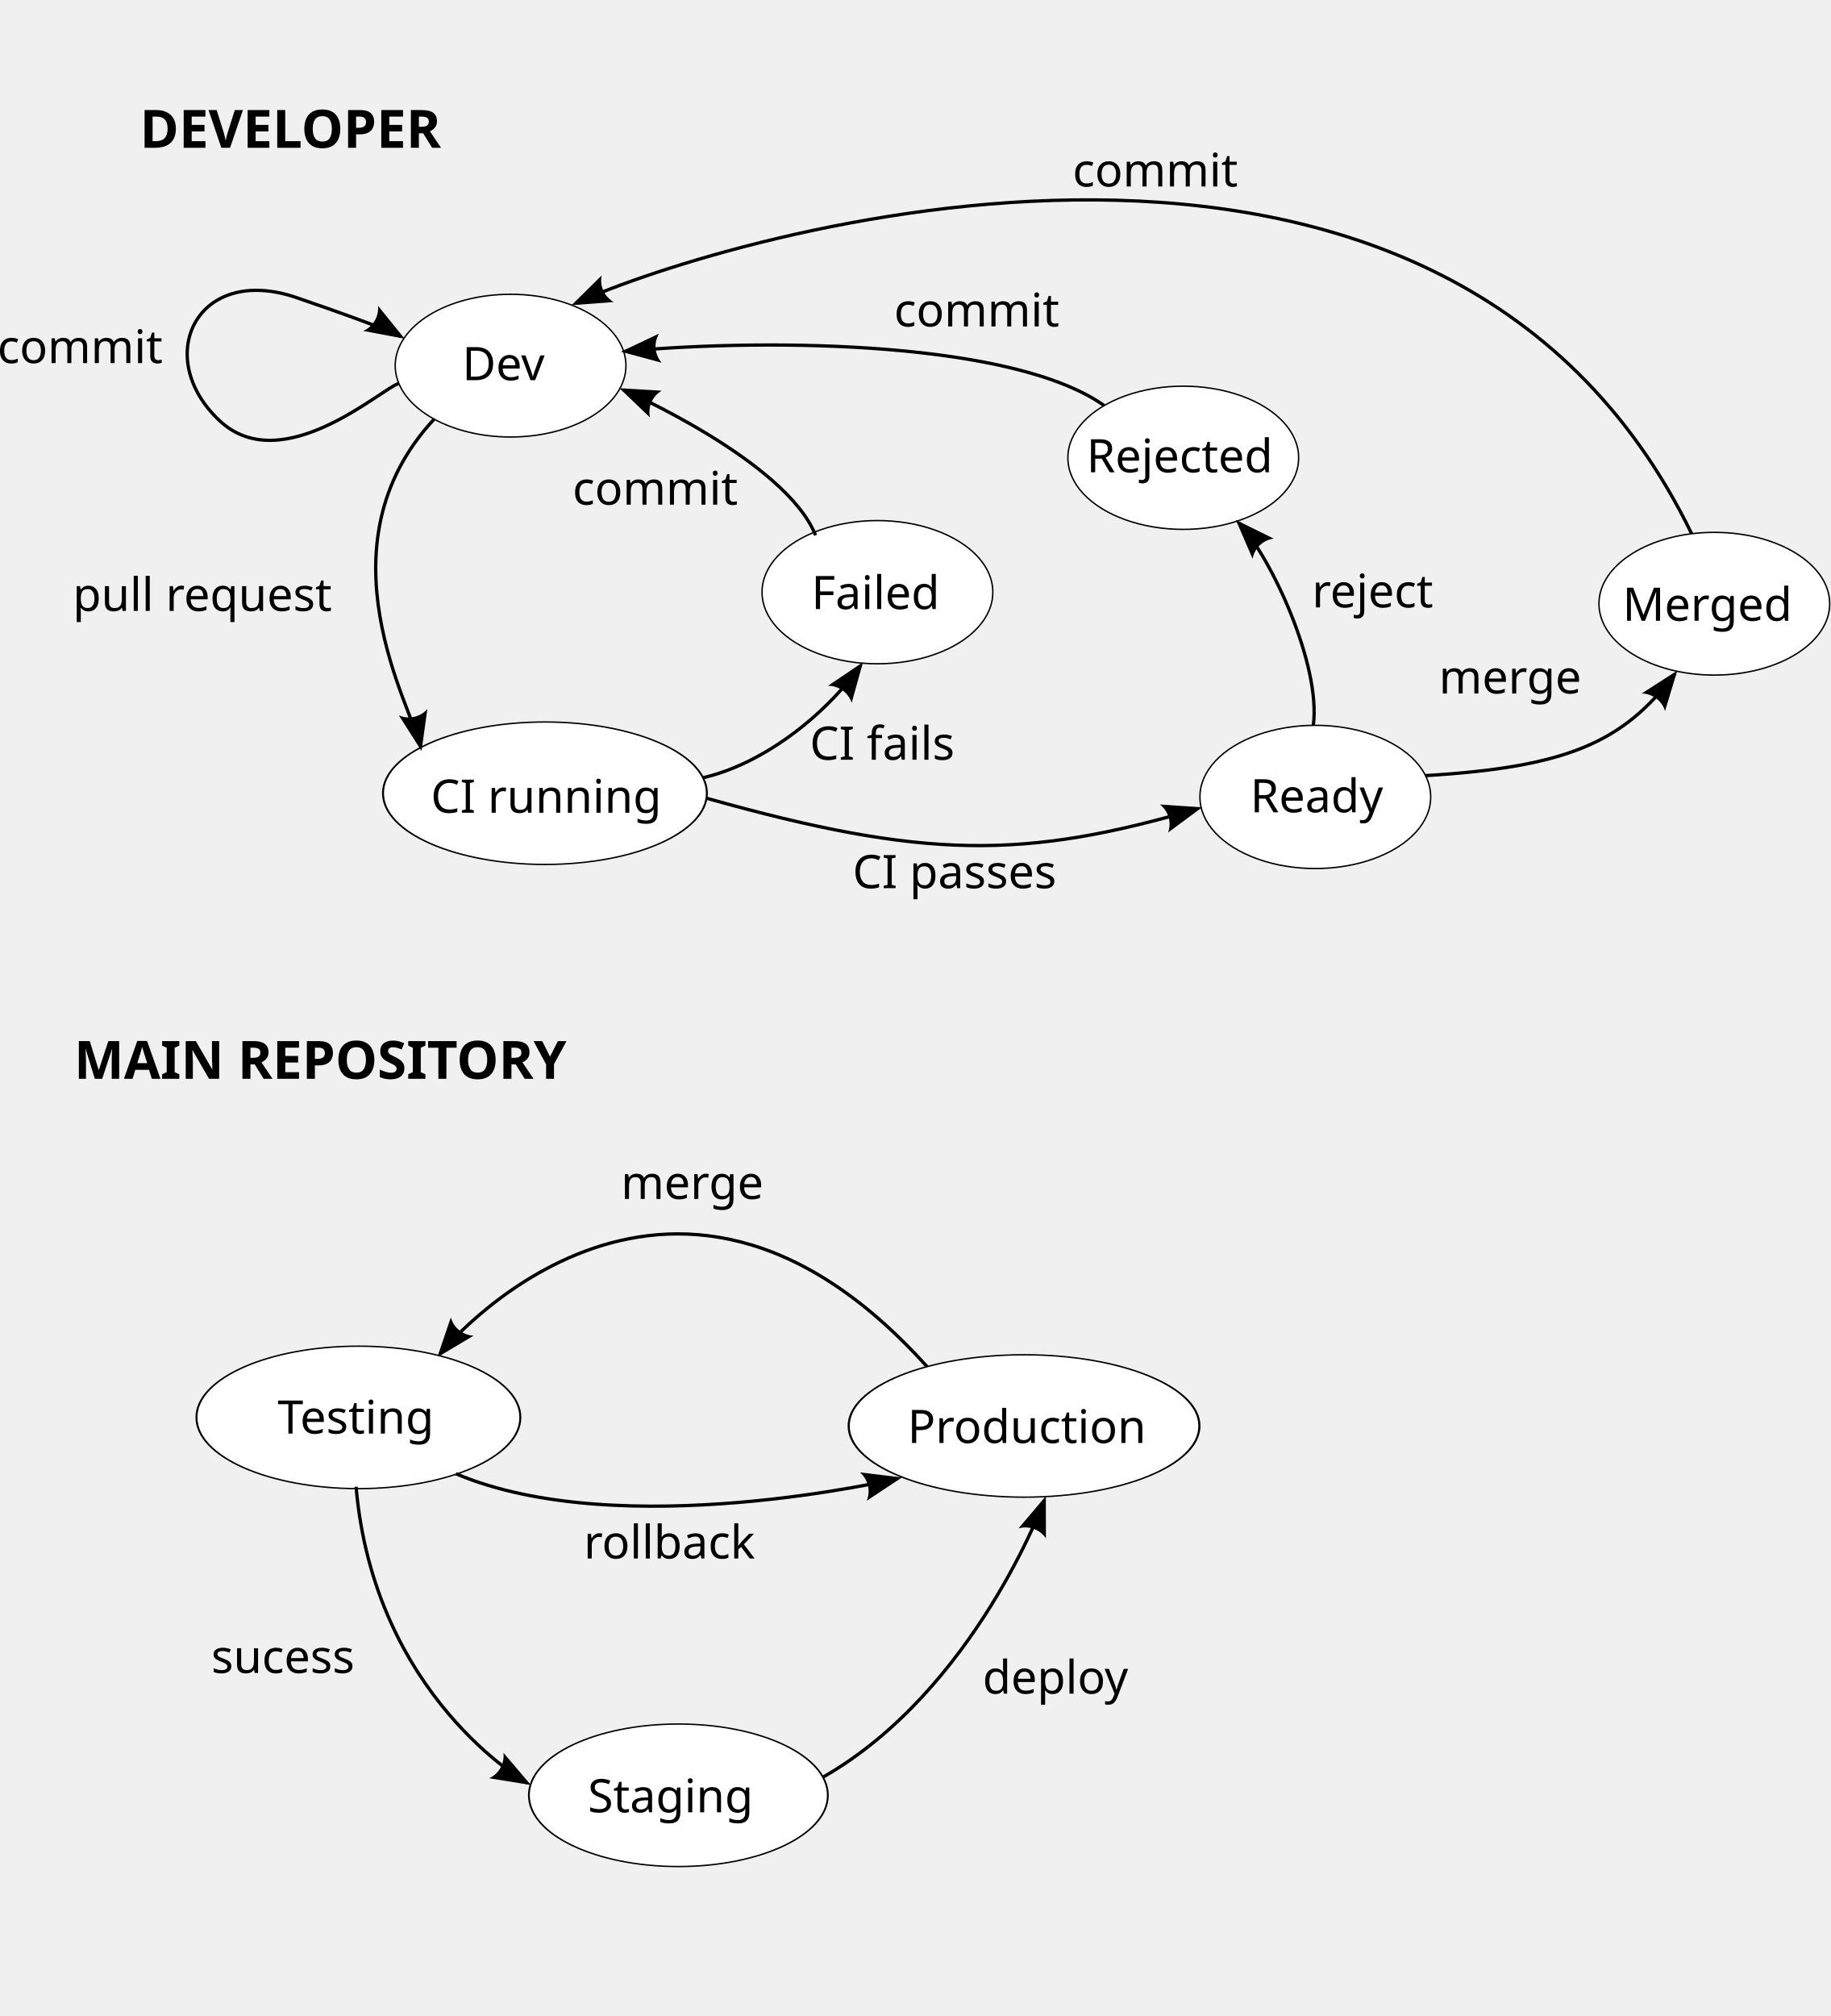
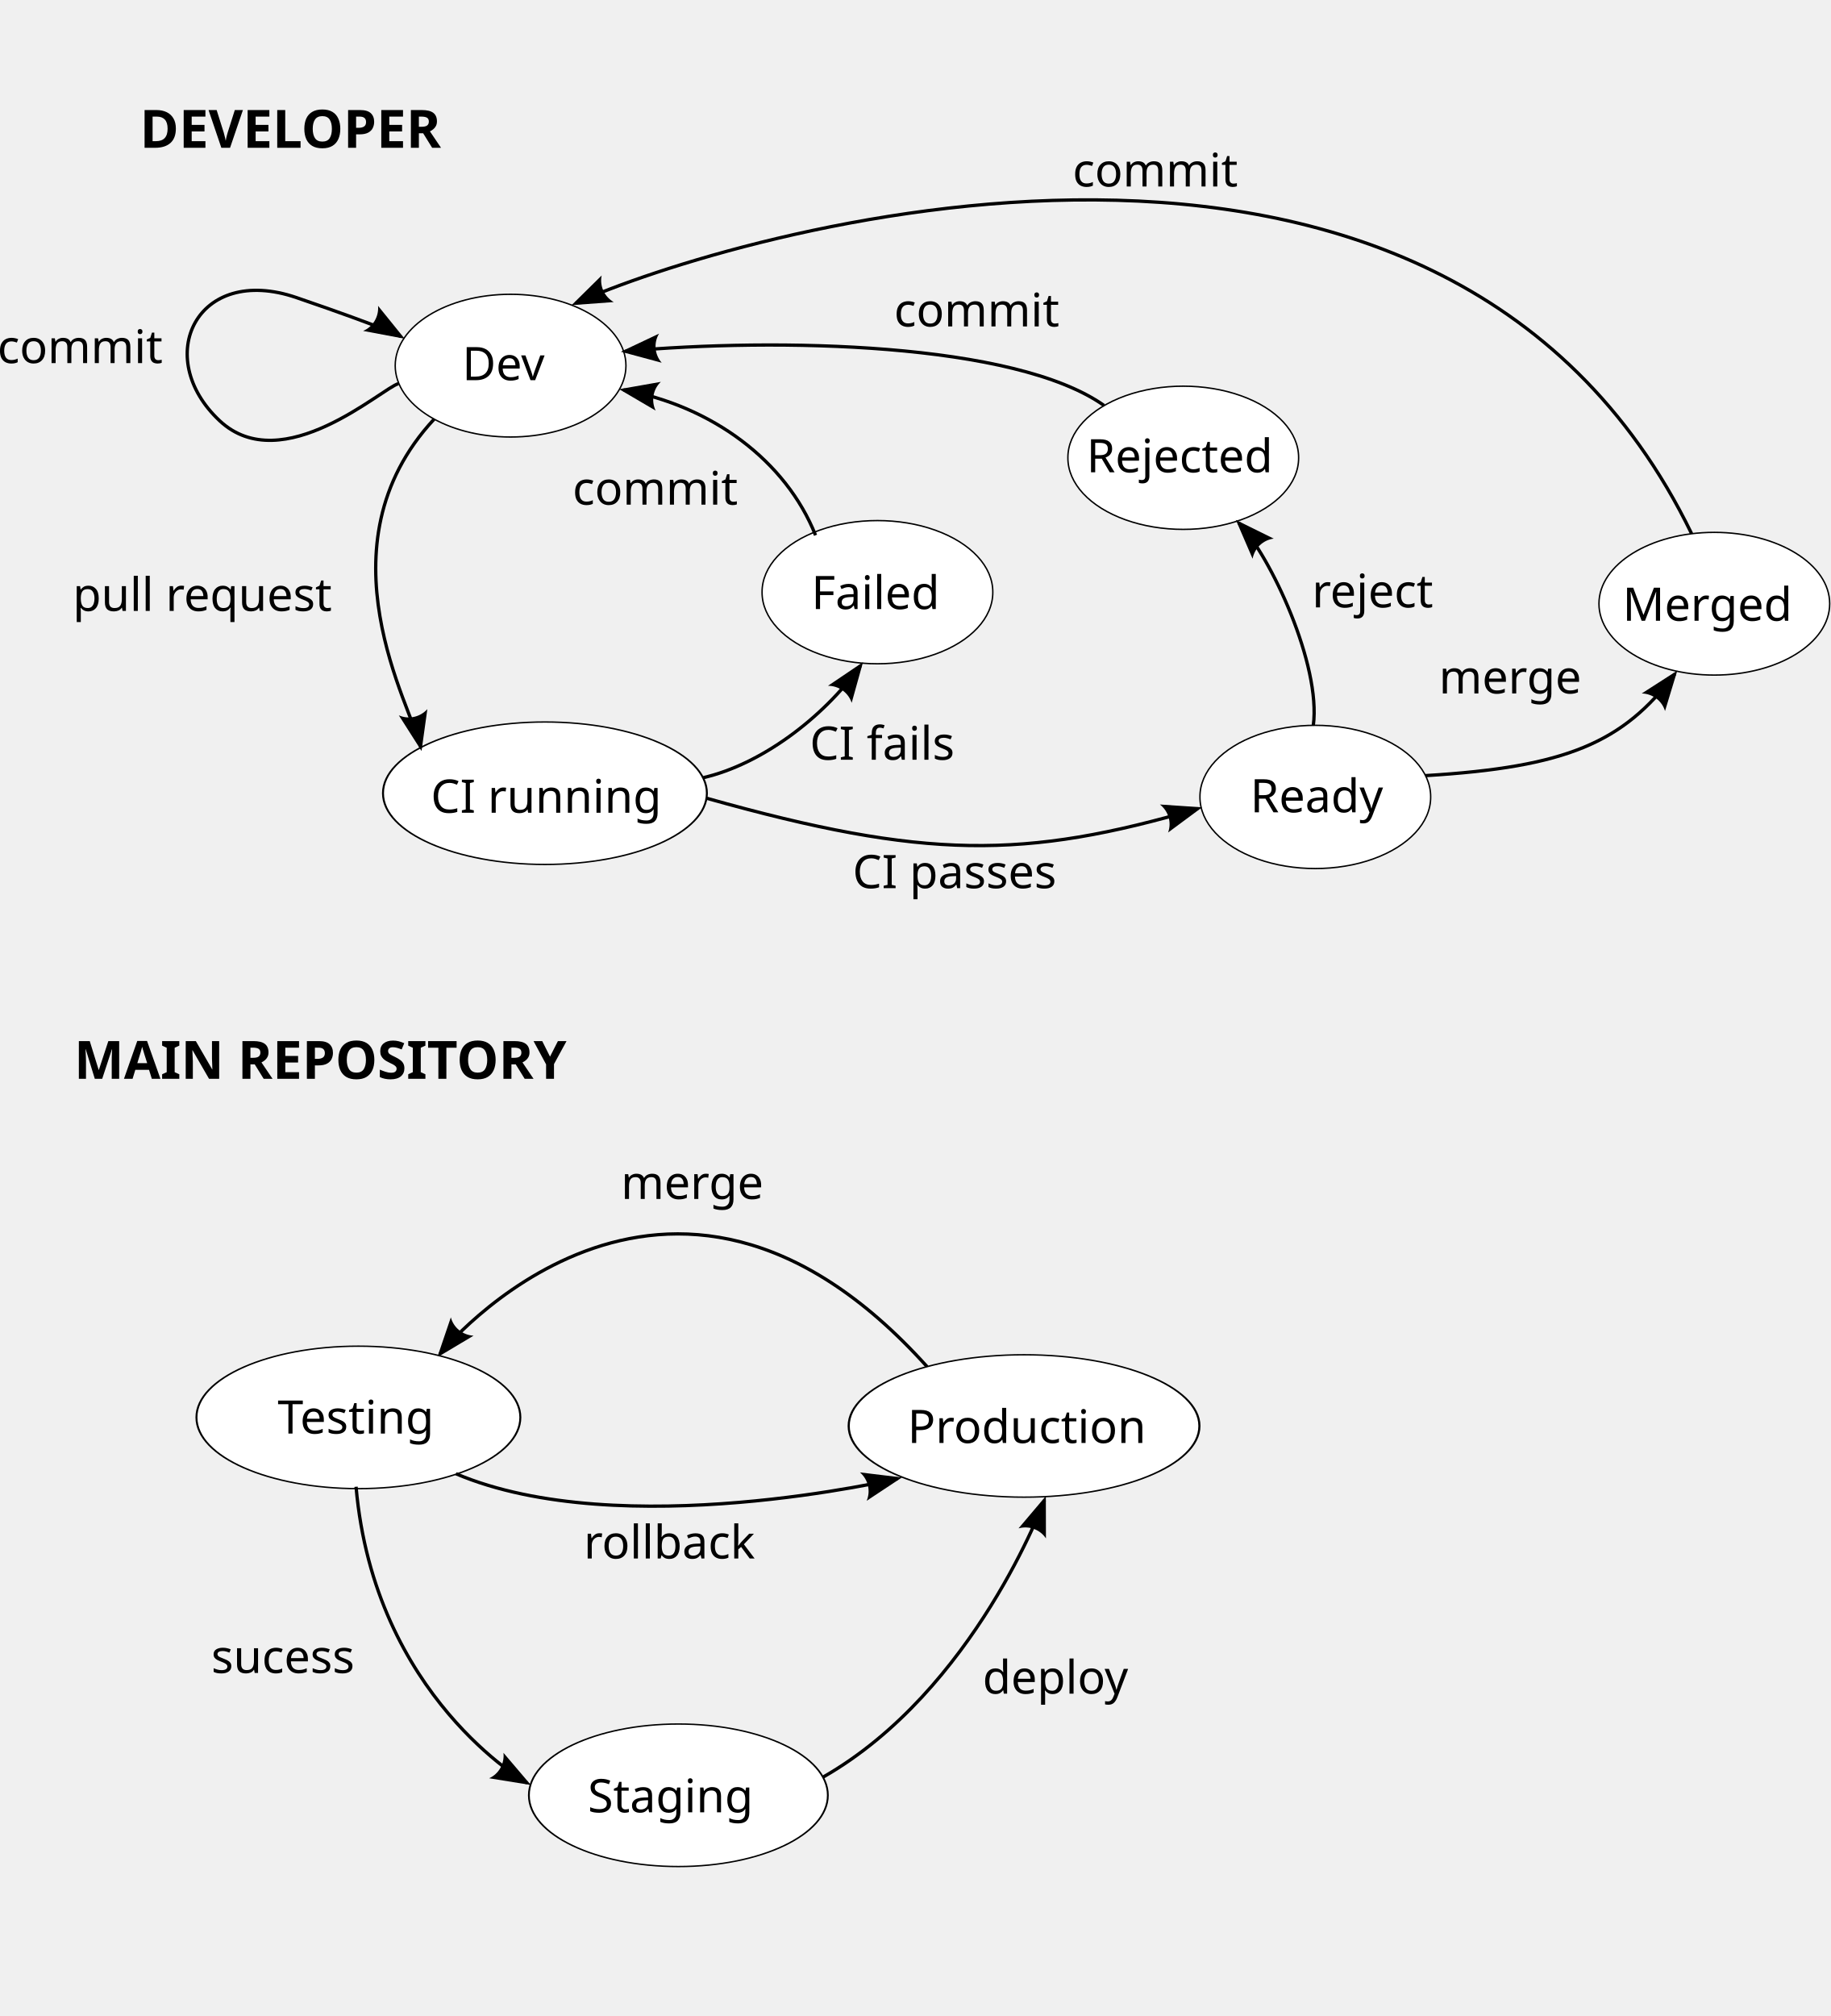
<svg xmlns="http://www.w3.org/2000/svg" width="554.177" height="610.261" id="svg2" version="1.1">
  <defs id="defs4">
    <marker orient="auto" refY="0" refX="0" id="Arrow2Mstart" style="overflow:visible">
      <path id="path3801" style="fill-rule:evenodd;stroke-width:0.625;stroke-linejoin:round" d="M 8.719,4.034 -2.207,0.016 8.719,-4.002 c -1.745,2.372 -1.735,5.617 -6e-7,8.035 z" transform="scale(0.6,0.6)" />
    </marker>
    <marker orient="auto" refY="0" refX="0" id="Arrow2Lend" style="overflow:visible">
      <path id="path3798" style="fill-rule:evenodd;stroke-width:0.625;stroke-linejoin:round" d="M 8.719,4.034 -2.207,0.016 8.719,-4.002 c -1.745,2.372 -1.735,5.617 -6e-7,8.035 z" transform="matrix(-1.1,0,0,-1.1,-1.1,0)" />
    </marker>
    <marker orient="auto" refY="0" refX="0" id="Arrow2Lend-7" style="overflow:visible">
      <path id="path3798-9" style="fill-rule:evenodd;stroke-width:0.625;stroke-linejoin:round" d="M 8.719,4.034 -2.207,0.016 8.719,-4.002 c -1.745,2.372 -1.735,5.617 -6e-7,8.035 z" transform="matrix(-1.1,0,0,-1.1,-1.1,0)" />
    </marker>
    <marker orient="auto" refY="0" refX="0" id="marker8894" style="overflow:visible">
      <path id="path8896" style="fill-rule:evenodd;stroke-width:0.625;stroke-linejoin:round" d="M 8.719,4.034 -2.207,0.016 8.719,-4.002 c -1.745,2.372 -1.735,5.617 -6e-7,8.035 z" transform="matrix(-1.1,0,0,-1.1,-1.1,0)" />
    </marker>
    <marker orient="auto" refY="0" refX="0" id="marker8898" style="overflow:visible">
      <path id="path8900" style="fill-rule:evenodd;stroke-width:0.625;stroke-linejoin:round" d="M 8.719,4.034 -2.207,0.016 8.719,-4.002 c -1.745,2.372 -1.735,5.617 -6e-7,8.035 z" transform="matrix(-1.1,0,0,-1.1,-1.1,0)" />
    </marker>
    <marker orient="auto" refY="0" refX="0" id="marker8902" style="overflow:visible">
      <path id="path8904" style="fill-rule:evenodd;stroke-width:0.625;stroke-linejoin:round" d="M 8.719,4.034 -2.207,0.016 8.719,-4.002 c -1.745,2.372 -1.735,5.617 -6e-7,8.035 z" transform="matrix(-1.1,0,0,-1.1,-1.1,0)" />
    </marker>
    <marker orient="auto" refY="0" refX="0" id="marker8906" style="overflow:visible">
      <path id="path8908" style="fill-rule:evenodd;stroke-width:0.625;stroke-linejoin:round" d="M 8.719,4.034 -2.207,0.016 8.719,-4.002 c -1.745,2.372 -1.735,5.617 -6e-7,8.035 z" transform="matrix(-1.1,0,0,-1.1,-1.1,0)" />
    </marker>
    <marker orient="auto" refY="0" refX="0" id="marker8910" style="overflow:visible">
      <path id="path8912" style="fill-rule:evenodd;stroke-width:0.625;stroke-linejoin:round" d="M 8.719,4.034 -2.207,0.016 8.719,-4.002 c -1.745,2.372 -1.735,5.617 -6e-7,8.035 z" transform="matrix(-1.1,0,0,-1.1,-1.1,0)" />
    </marker>
    <marker orient="auto" refY="0" refX="0" id="marker8914" style="overflow:visible">
      <path id="path8916" style="fill-rule:evenodd;stroke-width:0.625;stroke-linejoin:round" d="M 8.719,4.034 -2.207,0.016 8.719,-4.002 c -1.745,2.372 -1.735,5.617 -6e-7,8.035 z" transform="matrix(-1.1,0,0,-1.1,-1.1,0)" />
    </marker>
    <marker orient="auto" refY="0" refX="0" id="Arrow2Lend-0" style="overflow:visible">
      <path id="path3798-5" style="fill-rule:evenodd;stroke-width:0.625;stroke-linejoin:round" d="M 8.719,4.034 -2.207,0.016 8.719,-4.002 c -1.745,2.372 -1.735,5.617 -6e-7,8.035 z" transform="matrix(-1.1,0,0,-1.1,-1.1,0)" />
    </marker>
    <marker orient="auto" refY="0" refX="0" id="marker9081" style="overflow:visible">
      <path id="path9083" style="fill-rule:evenodd;stroke-width:0.625;stroke-linejoin:round" d="M 8.719,4.034 -2.207,0.016 8.719,-4.002 c -1.745,2.372 -1.735,5.617 -6e-7,8.035 z" transform="matrix(-1.1,0,0,-1.1,-1.1,0)" />
    </marker>
  </defs>
  <g id="layer1" transform="translate(-26.12631,-32.03189)">
    <path style="fill:#ffffff;fill-opacity:1;stroke:#000000;stroke-width:0.999;stroke-miterlimit:4;stroke-opacity:1;stroke-dasharray:none" id="path2995" d="m 421.429,185.576 c 0,27.811 -36.457,50.357 -81.429,50.357 -44.972,0 -81.429,-22.546 -81.429,-50.357 0,-27.811 36.457,-50.357 81.429,-50.357 44.972,0 81.429,22.546 81.429,50.357 z" transform="matrix(0.4289423,0,0,0.4289423,34.87059,63.11619)" />
    <text xml:space="preserve" style="font-size:40px;font-style:normal;font-weight:normal;line-height:125%;letter-spacing:0px;word-spacing:0px;fill:#000000;fill-opacity:1;stroke:none;font-family:Sans" x="166.068" y="147.117" id="text2997">
      <tspan id="tspan2999" x="166.068" y="147.117" style="font-size:14px">Dev</tspan>
    </text>
    <path style="fill:none;stroke:#000000;stroke-width:1px;stroke-linecap:butt;stroke-linejoin:miter;stroke-opacity:1;marker-end:url(#Arrow2Lend)" d="m 146.773,148.167 c -4.795,1.207 -35.095,28.984 -54.098,11.272 -20.652,-19.249 -6.972,-47.661 23.214,-37.321 27.836,9.534 31.607,11.786 31.607,11.786" id="path4229" />
    <text xml:space="preserve" style="font-size:14px;font-style:normal;font-weight:normal;line-height:125%;letter-spacing:0px;word-spacing:0px;fill:#000000;fill-opacity:1;stroke:none;font-family:Sans" x="25.354" y="141.939" id="text4413">
      <tspan id="tspan4415" x="25.354" y="141.939">commit</tspan>
    </text>
    <path style="fill:#ffffff;fill-opacity:1;stroke:#000000;stroke-width:0.999;stroke-miterlimit:4;stroke-opacity:1;stroke-dasharray:none" id="path2995-8-8" d="m 421.429,185.576 c 0,27.811 -36.457,50.357 -81.429,50.357 -44.972,0 -81.429,-22.546 -81.429,-50.357 0,-27.811 36.457,-50.357 81.429,-50.357 44.972,0 81.429,22.546 81.429,50.357 z" transform="matrix(0.6021342,0,0,0.4281605,-13.61116,192.6903)" />
    <text xml:space="preserve" style="font-size:40px;font-style:normal;font-weight:normal;line-height:125%;letter-spacing:0px;word-spacing:0px;fill:#000000;fill-opacity:1;stroke:none;font-family:Sans" x="156.557" y="278.054" id="text2997-2-6">
      <tspan x="156.557" y="278.054" style="font-size:14px" id="tspan6927">CI running</tspan>
    </text>
    <path style="fill:none;stroke:#000000;stroke-width:1px;stroke-linecap:butt;stroke-linejoin:miter;stroke-opacity:1;marker-mid:none;marker-end:url(#Arrow2Lend)" d="m 157.582,158.891 c -35.786,38.502 -6.66,87.569 -4.129,99.187" id="path4835" />
    <path style="fill:#ffffff;fill-opacity:1;stroke:#000000;stroke-width:0.999;stroke-miterlimit:4;stroke-opacity:1;stroke-dasharray:none" id="path2995-8-8-9" d="m 421.429,185.576 c 0,27.811 -36.457,50.357 -81.429,50.357 -44.972,0 -81.429,-22.546 -81.429,-50.357 0,-27.811 36.457,-50.357 81.429,-50.357 44.972,0 81.429,22.546 81.429,50.357 z" transform="matrix(0.4289423,0,0,0.4289423,399.3208,135.1817)" />
    <text xml:space="preserve" style="font-size:40px;font-style:normal;font-weight:normal;line-height:125%;letter-spacing:0px;word-spacing:0px;fill:#000000;fill-opacity:1;stroke:none;font-family:Sans" x="517.386" y="219.94" id="text2997-2-6-3">
      <tspan id="tspan2999-3-5-2" x="517.386" y="219.94" style="font-size:14px">Merged</tspan>
    </text>
    <text xml:space="preserve" style="font-size:14px;font-style:normal;font-weight:normal;line-height:125%;letter-spacing:0px;word-spacing:0px;fill:#000000;fill-opacity:1;stroke:none;font-family:Sans" x="48.171" y="216.97" id="text5237">
      <tspan id="tspan5239" x="48.171" y="216.97">pull request</tspan>
    </text>
    <path style="fill:#ffffff;fill-opacity:1;stroke:#000000;stroke-width:0.999;stroke-miterlimit:4;stroke-opacity:1;stroke-dasharray:none" id="path2995-8-8-9-3" d="m 421.429,185.576 a 81.429,50.357 0 1 1 -162.857,0 81.429,50.357 0 1 1 162.857,0 z" transform="matrix(0.4289423,0,0,0.4289423,278.5135,193.6695)" />
    <text xml:space="preserve" style="font-size:40px;font-style:normal;font-weight:normal;line-height:125%;letter-spacing:0px;word-spacing:0px;fill:#000000;fill-opacity:1;stroke:none;font-family:Sans" x="404.66" y="277.923" id="text2997-2-6-3-9">
      <tspan id="tspan2999-3-5-2-7" x="404.66" y="277.923" style="font-size:14px">Ready</tspan>
    </text>
    <text xml:space="preserve" style="font-size:14px;font-style:normal;font-weight:normal;line-height:125%;letter-spacing:0px;word-spacing:0px;fill:#000000;fill-opacity:1;stroke:none;font-family:Sans" x="284.262" y="300.886" id="text5267">
      <tspan id="tspan5269" x="284.262" y="300.886">CI passes</tspan>
    </text>
    <text xml:space="preserve" style="font-size:14px;font-style:normal;font-weight:normal;text-align:center;line-height:125%;letter-spacing:0px;word-spacing:0px;text-anchor:middle;fill:#000000;fill-opacity:1;stroke:none;font-family:Sans" x="492.449" y="241.944" id="text5273">
      <tspan x="492.449" y="241.944" id="tspan7493">merge</tspan>
    </text>
    <text xml:space="preserve" style="font-size:14px;font-style:normal;font-weight:normal;line-height:125%;letter-spacing:0px;word-spacing:0px;fill:#000000;fill-opacity:1;stroke:none;font-family:Sans" x="271.295" y="262.008" id="text6377">
      <tspan id="tspan6379" x="271.295" y="262.008">CI fails</tspan>
    </text>
    <text xml:space="preserve" style="font-size:14px;font-style:normal;font-weight:normal;line-height:125%;letter-spacing:0px;word-spacing:0px;fill:#000000;fill-opacity:1;stroke:none;font-family:Sans" x="68.465" y="76.764" id="text6931">
      <tspan id="tspan6933" x="68.465" y="76.764" style="font-size:16px;font-weight:bold;-inkscape-font-specification:Sans Bold">DEVELOPER</tspan>
    </text>
    <path style="fill:none;stroke:#000000;stroke-width:1px;stroke-linecap:butt;stroke-linejoin:miter;stroke-opacity:1;marker-start:none;marker-end:url(#Arrow2Lend)" d="m 240.147,273.688 c 66.071,18.571 96.162,18.483 148.662,3.126" id="path6943" />
    <path style="fill:none;stroke:#000000;stroke-width:1px;stroke-linecap:butt;stroke-linejoin:miter;stroke-opacity:1;marker-end:url(#Arrow2Lend)" d="m 457.707,266.818 c 42.853,-2.582 59.809,-10.019 75.466,-30.727" id="path7495" />
    <path style="fill:none;stroke:#000000;stroke-width:1px;stroke-linecap:butt;stroke-linejoin:miter;stroke-opacity:1;marker-end:url(#Arrow2Lend)" d="M 538.268,193.544 C 462.478,37.552 245.379,103.435 200.372,123.844" id="path7679" />
    <text xml:space="preserve" style="font-size:14px;font-style:normal;font-weight:normal;line-height:125%;letter-spacing:0px;word-spacing:0px;fill:#000000;fill-opacity:1;stroke:none;font-family:Sans" x="350.884" y="88.488" id="text7863">
      <tspan id="tspan7865" x="350.884" y="88.488">commit</tspan>
    </text>
    <text id="text7867" y="358.605" x="48.567" style="font-size:14px;font-style:normal;font-weight:normal;line-height:125%;letter-spacing:0px;word-spacing:0px;fill:#000000;fill-opacity:1;stroke:none;font-family:Sans" xml:space="preserve">
      <tspan style="font-size:16px;font-weight:bold;-inkscape-font-specification:Sans Bold" y="358.605" x="48.567" id="tspan7869">MAIN REPOSITORY</tspan>
    </text>
    <path style="fill:#ffffff;fill-opacity:1;stroke:#000000;stroke-width:0.999;stroke-miterlimit:4;stroke-opacity:1;stroke-dasharray:none" id="path2995-8-8-9-5" d="m 421.429,185.576 c 0,27.811 -36.457,50.357 -81.429,50.357 -44.972,0 -81.429,-22.546 -81.429,-50.357 0,-27.811 36.457,-50.357 81.429,-50.357 44.972,0 81.429,22.546 81.429,50.357 z" transform="matrix(0.5557734,0,0,0.4283572,42.5479,495.9857)" />
    <text xml:space="preserve" style="font-size:40px;font-style:normal;font-weight:normal;line-height:125%;letter-spacing:0px;word-spacing:0px;fill:#000000;fill-opacity:1;stroke:none;font-family:Sans" x="204.093" y="580.636" id="text2997-2-6-3-1">
      <tspan id="tspan2999-3-5-2-8" x="204.093" y="580.636" style="font-size:14px">Staging</tspan>
    </text>
    <path transform="matrix(0.6520173,0,0,0.4279572,114.4881,384.2647)" d="m 421.429,185.576 c 0,27.811 -36.457,50.357 -81.429,50.357 -44.972,0 -81.429,-22.546 -81.429,-50.357 0,-27.811 36.457,-50.357 81.429,-50.357 44.972,0 81.429,22.546 81.429,50.357 z" id="path7910" style="fill:#ffffff;fill-opacity:1;stroke:#000000;stroke-width:0.999;stroke-miterlimit:4;stroke-opacity:1;stroke-dasharray:none" />
    <text id="text7912" y="468.84" x="300.899" style="font-size:40px;font-style:normal;font-weight:normal;line-height:125%;letter-spacing:0px;word-spacing:0px;fill:#000000;fill-opacity:1;stroke:none;font-family:Sans" xml:space="preserve">
      <tspan style="font-size:14px" y="468.84" x="300.899" id="tspan7914">Production</tspan>
    </text>
    <text xml:space="preserve" style="font-size:14px;font-style:normal;font-weight:normal;line-height:125%;letter-spacing:0px;word-spacing:0px;fill:#000000;fill-opacity:1;stroke:none;font-family:Sans" x="214.143" y="394.97" id="text8290">
      <tspan id="tspan8292" x="214.143" y="394.97">merge</tspan>
    </text>
    <path style="fill:none;stroke:#000000;stroke-width:1px;stroke-linecap:butt;stroke-linejoin:miter;stroke-opacity:1;marker-end:url(#Arrow2Lend)" d="M 306.82,445.743 C 227.523,357.607 159.324,441.879 159.324,441.879" id="path8482" />
    <path style="fill:#ffffff;fill-opacity:1;stroke:#000000;stroke-width:0.999;stroke-miterlimit:4;stroke-opacity:1;stroke-dasharray:none" id="path2995-8-8-5" d="m 421.429,185.576 c 0,27.811 -36.457,50.357 -81.429,50.357 -44.972,0 -81.429,-22.546 -81.429,-50.357 0,-27.811 36.457,-50.357 81.429,-50.357 44.972,0 81.429,22.546 81.429,50.357 z" transform="matrix(0.6021342,0,0,0.4281605,-70.08843,381.6348)" />
    <text xml:space="preserve" style="font-size:40px;font-style:normal;font-weight:normal;line-height:125%;letter-spacing:0px;word-spacing:0px;fill:#000000;fill-opacity:1;stroke:none;font-family:Sans" x="110.181" y="465.988" id="text2997-2-6-6">
      <tspan x="110.181" y="465.988" style="font-size:14px" id="tspan6927-0">Testing</tspan>
    </text>
    <path style="fill:none;stroke:#000000;stroke-width:1px;stroke-linecap:butt;stroke-linejoin:miter;stroke-opacity:1;marker-end:url(#marker9081)" d="m 164.163,478.148 c 50.003,21.213 133.751,1.452 133.751,1.452" id="path9131" />
    <path style="fill:none;stroke:#000000;stroke-width:1px;stroke-linecap:butt;stroke-linejoin:miter;stroke-opacity:1;marker-end:url(#marker9081)" d="m 275.347,569.966 c 45.962,-26.264 66.986,-83.803 66.986,-83.803" id="path9741" />
    <path style="fill:none;stroke:#000000;stroke-width:1px;stroke-linecap:butt;stroke-linejoin:miter;stroke-opacity:1;marker-end:url(#marker9081)" d="m 133.926,482.083 c 5.556,63.64 51.77,89.651 51.77,89.651" id="path9743" />
    <text xml:space="preserve" style="font-size:14px;font-style:normal;font-weight:normal;line-height:125%;letter-spacing:0px;word-spacing:0px;fill:#000000;fill-opacity:1;stroke:none;font-family:Sans" x="90.077" y="538.457" id="text10149">
      <tspan id="tspan10151" x="90.077" y="538.457">sucess</tspan>
    </text>
    <text xml:space="preserve" style="font-size:14px;font-style:normal;font-weight:normal;line-height:125%;letter-spacing:0px;word-spacing:0px;fill:#000000;fill-opacity:1;stroke:none;font-family:Sans" x="323.625" y="544.712" id="text10153">
      <tspan id="tspan10155" x="323.625" y="544.712">deploy</tspan>
    </text>
    <text xml:space="preserve" style="font-size:14px;font-style:normal;font-weight:normal;line-height:125%;letter-spacing:0px;word-spacing:0px;fill:#000000;fill-opacity:1;stroke:none;font-family:Sans" x="202.869" y="503.801" id="text10157">
      <tspan id="tspan10159" x="202.869" y="503.801">rollback</tspan>
    </text>
    <path transform="matrix(0.4289423,0,0,0.4289423,145.942,131.6876)" d="m 421.429,185.576 a 81.429,50.357 0 1 1 -162.857,0 81.429,50.357 0 1 1 162.857,0 z" id="path3076" style="fill:#ffffff;fill-opacity:1;stroke:#000000;stroke-width:0.999;stroke-miterlimit:4;stroke-opacity:1;stroke-dasharray:none" />
    <text id="text3078" y="216.403" x="271.782" style="font-size:40px;font-style:normal;font-weight:normal;line-height:125%;letter-spacing:0px;word-spacing:0px;fill:#000000;fill-opacity:1;stroke:none;font-family:Sans" xml:space="preserve">
      <tspan style="font-size:14px" y="216.403" x="271.782" id="tspan3080">Failed</tspan>
    </text>
    <path style="fill:none;stroke:#000000;stroke-width:1px;stroke-linecap:butt;stroke-linejoin:miter;stroke-opacity:1;marker-end:url(#marker9081)" d="m 212.967,235.399 c 17.42,-4.029 36.051,-17.905 47.569,-33.887" id="path3082" transform="translate(26.12631,32.03189)" />
-     <path style="fill:none;stroke:#000000;stroke-width:1px;stroke-linecap:butt;stroke-linejoin:miter;stroke-opacity:1;marker-end:url(#marker9081)" d="m 246.916,162.031 c -8.929,-22.5 -58.144,-44.002 -58.144,-44.002" id="path3084" transform="translate(26.12631,32.03189)" />
+     <path style="fill:none;stroke:#000000;stroke-width:1px;stroke-linecap:butt;stroke-linejoin:miter;stroke-opacity:1;marker-end:url(#marker9081)" d="m 246.916,162.031 c -8.929,-22.5 -31.358,-39.18 -58.144,-44.002" id="path3084" transform="translate(26.12631,32.03189)" />
    <path style="fill:#ffffff;fill-opacity:1;stroke:#000000;stroke-width:0.999;stroke-miterlimit:4;stroke-opacity:1;stroke-dasharray:none" id="path3086" d="m 421.429,185.576 a 81.429,50.357 0 1 1 -162.857,0 81.429,50.357 0 1 1 162.857,0 z" transform="matrix(0.4289423,0,0,0.4289423,238.533,91.00307)" />
    <text xml:space="preserve" style="font-size:40px;font-style:normal;font-weight:normal;line-height:125%;letter-spacing:0px;word-spacing:0px;fill:#000000;fill-opacity:1;stroke:none;font-family:Sans" x="355.088" y="175.004" id="text3088">
      <tspan id="tspan3090" x="355.088" y="175.004" style="font-size:14px">Rejected</tspan>
    </text>
    <path style="fill:none;stroke:#000000;stroke-width:1px;stroke-linecap:butt;stroke-linejoin:miter;stroke-opacity:1;marker-end:url(#marker9081)" d="m 423.749,251.657 c 2.416,-18.323 -12.935,-51.196 -22.532,-61.298" id="path4130" />
    <path style="fill:none;stroke:#000000;stroke-width:1px;stroke-linecap:butt;stroke-linejoin:miter;stroke-opacity:1;marker-end:url(#marker9081)" d="M 334.243,122.731 C 307.139,103.568 235.179,102.226 189.286,106.333" id="path4334" transform="translate(26.12631,32.03189)" />
    <text xml:space="preserve" style="font-size:14px;font-style:normal;font-weight:normal;line-height:125%;letter-spacing:0px;word-spacing:0px;fill:#000000;fill-opacity:1;stroke:none;font-family:Sans" x="423.36" y="215.894" id="text4942">
      <tspan id="tspan4944" x="423.36" y="215.894">reject</tspan>
    </text>
    <text xml:space="preserve" style="font-size:14px;font-style:normal;font-weight:normal;line-height:125%;letter-spacing:0px;word-spacing:0px;fill:#000000;fill-opacity:1;stroke:none;font-family:Sans" x="296.828" y="130.854" id="text4946">
      <tspan id="tspan4948" x="296.828" y="130.854">commit</tspan>
    </text>
    <text xml:space="preserve" style="font-size:14px;font-style:normal;font-weight:normal;line-height:125%;letter-spacing:0px;word-spacing:0px;fill:#000000;fill-opacity:1;stroke:none;font-family:Sans" x="199.484" y="184.799" id="text4950">
      <tspan id="tspan4952" x="199.484" y="184.799">commit</tspan>
    </text>
  </g>
</svg>
